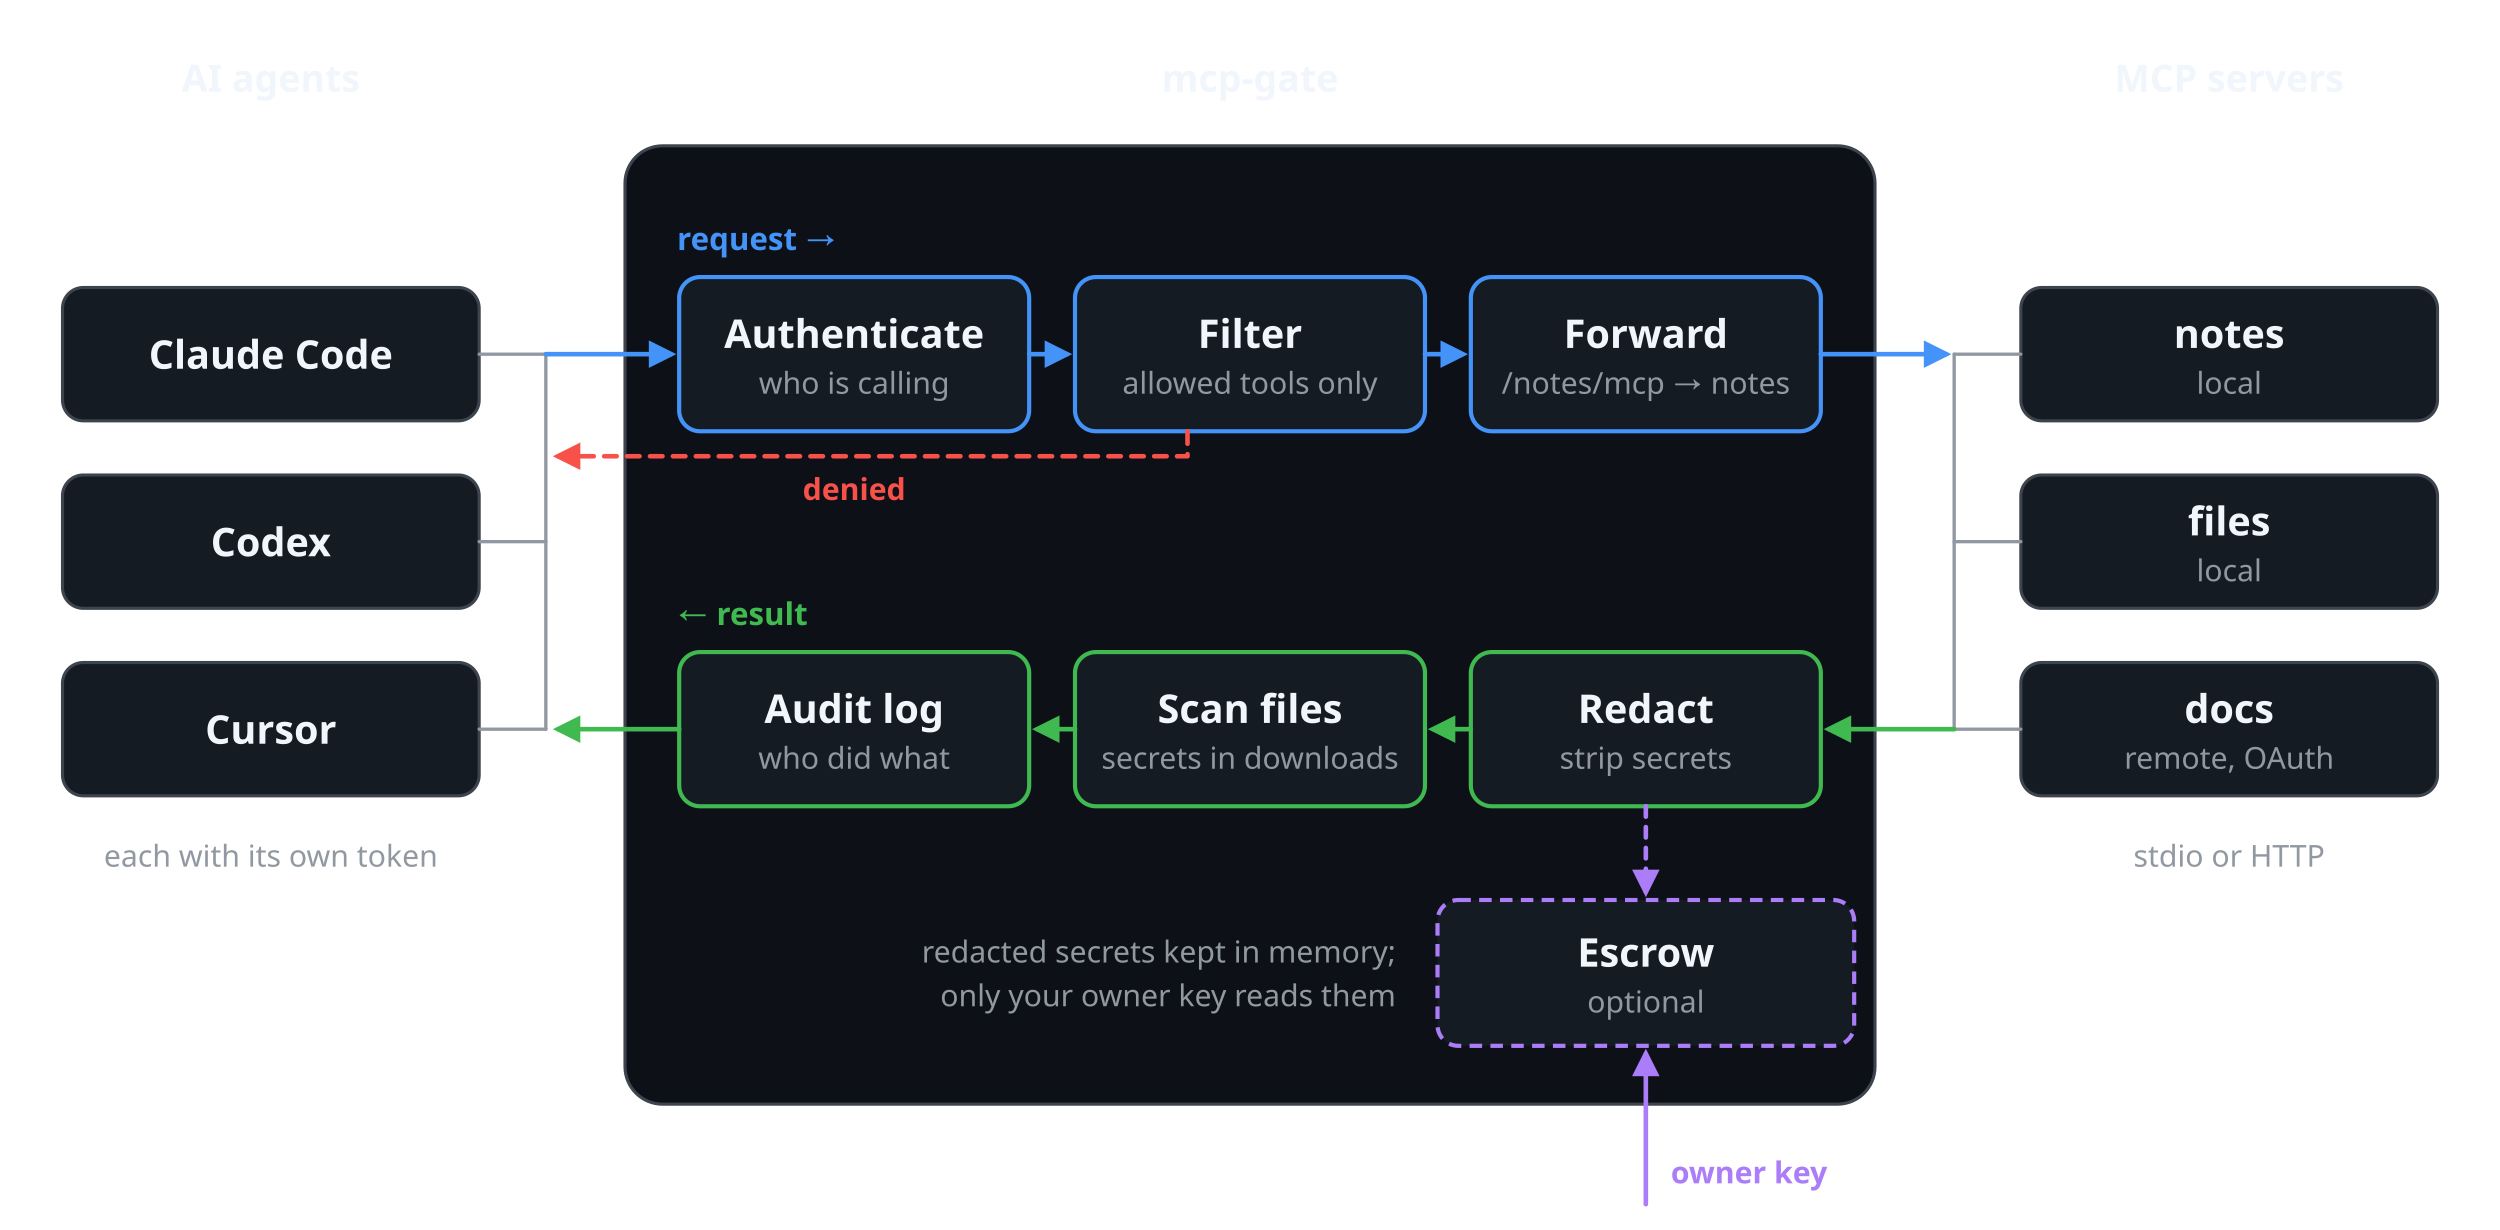
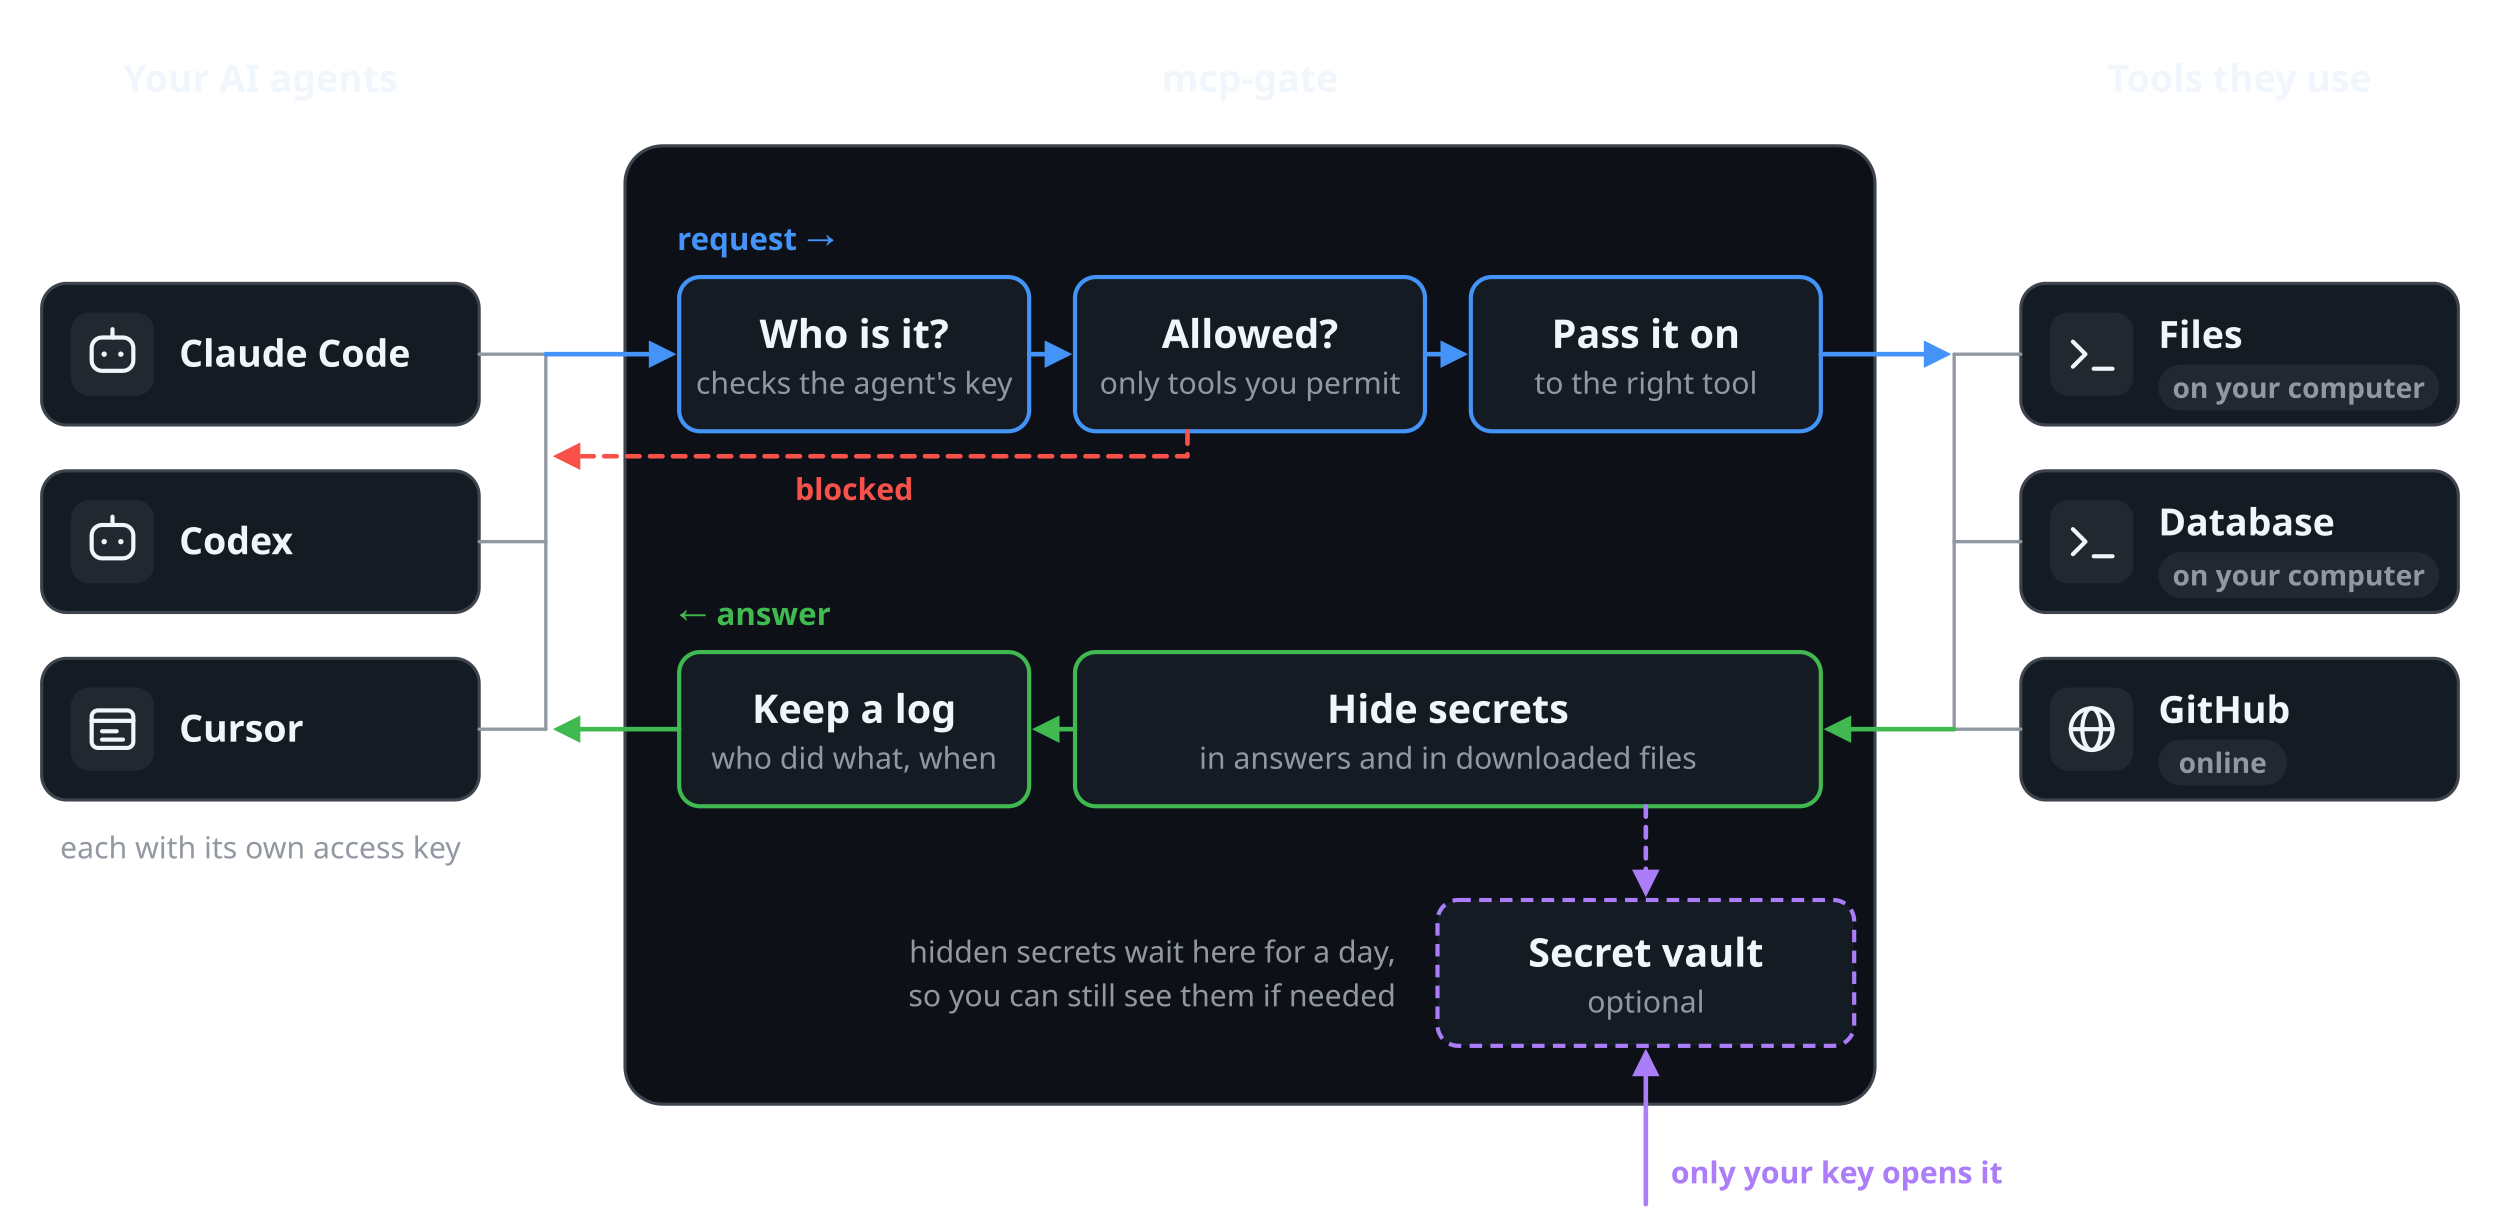
<svg xmlns="http://www.w3.org/2000/svg" viewBox="0 0 1200 590" width="1200" height="590" font-family="-apple-system, BlinkMacSystemFont, 'Segoe UI', 'Noto Sans', Helvetica, Arial, sans-serif" role="img" aria-labelledby="t d">
  <defs>
    <marker id="a-req" viewBox="0 0 10 10" refX="8" refY="5" markerWidth="6" markerHeight="6" orient="auto-start-reverse">
      <path d="M0 0 L10 5 L0 10 z" fill="#4493f8" />
    </marker>
    <marker id="a-res" viewBox="0 0 10 10" refX="8" refY="5" markerWidth="6" markerHeight="6" orient="auto-start-reverse">
      <path d="M0 0 L10 5 L0 10 z" fill="#3fb950" />
    </marker>
    <marker id="a-esc" viewBox="0 0 10 10" refX="8" refY="5" markerWidth="6" markerHeight="6" orient="auto-start-reverse">
      <path d="M0 0 L10 5 L0 10 z" fill="#ab7df8" />
    </marker>
    <marker id="a-deny" viewBox="0 0 10 10" refX="8" refY="5" markerWidth="6" markerHeight="6" orient="auto-start-reverse">
      <path d="M0 0 L10 5 L0 10 z" fill="#f85149" />
    </marker>
  </defs>
-   <text x="130" y="44" font-size="18" font-weight="600" fill="#f0f6fc" text-anchor="middle">AI agents</text>
+   <text x="125" y="44" font-size="18" font-weight="600" fill="#f0f6fc" text-anchor="middle">Your AI agents</text>
  <text x="600.0" y="44" font-size="18" font-weight="600" fill="#f0f6fc" text-anchor="middle">mcp-gate</text>
-   <text x="1070" y="44" font-size="18" font-weight="600" fill="#f0f6fc" text-anchor="middle">MCP servers</text>
-   <rect x="30" y="138" width="200" height="64" rx="10" fill="#151b23" stroke="#3d444d" stroke-width="1.5" />
-   <text x="130.0" y="177.0" font-size="19" font-weight="600" fill="#f0f6fc" text-anchor="middle">Claude Code</text>
-   <rect x="30" y="228" width="200" height="64" rx="10" fill="#151b23" stroke="#3d444d" stroke-width="1.5" />
-   <text x="130.0" y="267.0" font-size="19" font-weight="600" fill="#f0f6fc" text-anchor="middle">Codex</text>
-   <rect x="30" y="318" width="200" height="64" rx="10" fill="#151b23" stroke="#3d444d" stroke-width="1.5" />
-   <text x="130.0" y="357.0" font-size="19" font-weight="600" fill="#f0f6fc" text-anchor="middle">Cursor</text>
-   <text x="130" y="416" font-size="14.5" font-weight="400" fill="#9198a1" text-anchor="middle">each with its own token</text>
+   <text x="1075" y="44" font-size="18" font-weight="600" fill="#f0f6fc" text-anchor="middle">Tools they use</text>
+   <rect x="20" y="136" width="210" height="68" rx="12" fill="#151b23" stroke="#3d444d" stroke-width="1.5" />
+   <rect x="34" y="150" width="40" height="40" rx="9" fill="#212830" />
+   <rect x="44" y="162" width="20" height="16" rx="5" fill="none" stroke="#f0f6fc" stroke-width="2" stroke-linecap="round" stroke-linejoin="round" />
+   <path d="M54 162 v-4" fill="none" stroke="#f0f6fc" stroke-width="2" stroke-linecap="round" stroke-linejoin="round" />
+   <circle cx="50" cy="170" r="1.3" fill="#f0f6fc" />
+   <circle cx="58" cy="170" r="1.3" fill="#f0f6fc" />
+   <text x="86" y="176" font-size="18" font-weight="600" fill="#f0f6fc" text-anchor="start">Claude Code</text>
+   <rect x="20" y="226" width="210" height="68" rx="12" fill="#151b23" stroke="#3d444d" stroke-width="1.5" />
+   <rect x="34" y="240" width="40" height="40" rx="9" fill="#212830" />
+   <rect x="44" y="252" width="20" height="16" rx="5" fill="none" stroke="#f0f6fc" stroke-width="2" stroke-linecap="round" stroke-linejoin="round" />
+   <path d="M54 252 v-4" fill="none" stroke="#f0f6fc" stroke-width="2" stroke-linecap="round" stroke-linejoin="round" />
+   <circle cx="50" cy="260" r="1.3" fill="#f0f6fc" />
+   <circle cx="58" cy="260" r="1.3" fill="#f0f6fc" />
+   <text x="86" y="266" font-size="18" font-weight="600" fill="#f0f6fc" text-anchor="start">Codex</text>
+   <rect x="20" y="316" width="210" height="68" rx="12" fill="#151b23" stroke="#3d444d" stroke-width="1.5" />
+   <rect x="34" y="330" width="40" height="40" rx="9" fill="#212830" />
+   <rect x="44" y="341" width="20" height="18" rx="3" fill="none" stroke="#f0f6fc" stroke-width="2" stroke-linecap="round" stroke-linejoin="round" />
+   <path d="M44 346 h20 M49 351 h7 M49 355 h10" fill="none" stroke="#f0f6fc" stroke-width="2" stroke-linecap="round" stroke-linejoin="round" />
+   <text x="86" y="356" font-size="18" font-weight="600" fill="#f0f6fc" text-anchor="start">Cursor</text>
+   <text x="125" y="412" font-size="14.5" font-weight="400" fill="#9198a1" text-anchor="middle">each with its own access key</text>
  <path d="M230 170 H262" fill="none" stroke="#9198a1" stroke-width="1.6" stroke-linecap="round" stroke-linejoin="round" />
  <path d="M230 260 H262" fill="none" stroke="#9198a1" stroke-width="1.6" stroke-linecap="round" stroke-linejoin="round" />
  <path d="M230 350 H262" fill="none" stroke="#9198a1" stroke-width="1.6" stroke-linecap="round" stroke-linejoin="round" />
  <path d="M262 170 V350" fill="none" stroke="#9198a1" stroke-width="1.6" stroke-linecap="round" stroke-linejoin="round" />
  <rect x="300" y="70" width="600" height="460" rx="18" fill="#0d1117" stroke="#3d444d" stroke-width="1.5" />
  <text x="325" y="120" font-size="15" font-weight="600" fill="#4493f8" text-anchor="start">request →</text>
  <rect x="326.0" y="133.0" width="168" height="74" rx="10" fill="#151b23" stroke="#4493f8" stroke-width="2" />
-   <text x="410.0" y="167.0" font-size="19" font-weight="600" fill="#f0f6fc" text-anchor="middle">Authenticate</text>
-   <text x="410.0" y="189.0" font-size="14.5" font-weight="400" fill="#9198a1" text-anchor="middle">who is calling</text>
+   <text x="410.0" y="167.0" font-size="19" font-weight="600" fill="#f0f6fc" text-anchor="middle">Who is it?</text>
+   <text x="410.0" y="189.0" font-size="14.5" font-weight="400" fill="#9198a1" text-anchor="middle">checks the agent's key</text>
  <rect x="516.0" y="133.0" width="168" height="74" rx="10" fill="#151b23" stroke="#4493f8" stroke-width="2" />
-   <text x="600.0" y="167.0" font-size="19" font-weight="600" fill="#f0f6fc" text-anchor="middle">Filter</text>
-   <text x="600.0" y="189.0" font-size="14.5" font-weight="400" fill="#9198a1" text-anchor="middle">allowed tools only</text>
+   <text x="600.0" y="167.0" font-size="19" font-weight="600" fill="#f0f6fc" text-anchor="middle">Allowed?</text>
+   <text x="600.0" y="189.0" font-size="14.5" font-weight="400" fill="#9198a1" text-anchor="middle">only tools you permit</text>
  <rect x="706.0" y="133.0" width="168" height="74" rx="10" fill="#151b23" stroke="#4493f8" stroke-width="2" />
-   <text x="790.0" y="167.0" font-size="19" font-weight="600" fill="#f0f6fc" text-anchor="middle">Forward</text>
-   <text x="790.0" y="189.0" font-size="14.5" font-weight="400" fill="#9198a1" text-anchor="middle">/notes/mcp → notes</text>
+   <text x="790.0" y="167.0" font-size="19" font-weight="600" fill="#f0f6fc" text-anchor="middle">Pass it on</text>
+   <text x="790.0" y="189.0" font-size="14.5" font-weight="400" fill="#9198a1" text-anchor="middle">to the right tool</text>
  <path d="M262 170 H322.0" fill="none" stroke="#4493f8" stroke-width="2.2" stroke-linecap="round" stroke-linejoin="round" marker-end="url(#a-req)" />
  <path d="M494.0 170 H512.0" fill="none" stroke="#4493f8" stroke-width="2.2" stroke-linecap="round" stroke-linejoin="round" marker-end="url(#a-req)" />
  <path d="M684.0 170 H702.0" fill="none" stroke="#4493f8" stroke-width="2.2" stroke-linecap="round" stroke-linejoin="round" marker-end="url(#a-req)" />
  <path d="M570 207.0 V219.0 H268" fill="none" stroke="#f85149" stroke-width="2.2" stroke-linecap="round" stroke-linejoin="round" stroke-dasharray="6 5" marker-end="url(#a-deny)" />
-   <text x="410" y="240.0" font-size="14.5" font-weight="600" fill="#f85149" text-anchor="middle">denied</text>
-   <text x="325" y="300" font-size="15" font-weight="600" fill="#3fb950" text-anchor="start">← result</text>
-   <rect x="706.0" y="313.0" width="168" height="74" rx="10" fill="#151b23" stroke="#3fb950" stroke-width="2" />
-   <text x="790.0" y="347.0" font-size="19" font-weight="600" fill="#f0f6fc" text-anchor="middle">Redact</text>
-   <text x="790.0" y="369.0" font-size="14.5" font-weight="400" fill="#9198a1" text-anchor="middle">strip secrets</text>
-   <rect x="516.0" y="313.0" width="168" height="74" rx="10" fill="#151b23" stroke="#3fb950" stroke-width="2" />
-   <text x="600.0" y="347.0" font-size="19" font-weight="600" fill="#f0f6fc" text-anchor="middle">Scan files</text>
-   <text x="600.0" y="369.0" font-size="14.5" font-weight="400" fill="#9198a1" text-anchor="middle">secrets in downloads</text>
+   <text x="410" y="240.0" font-size="14.5" font-weight="600" fill="#f85149" text-anchor="middle">blocked</text>
+   <text x="325" y="300" font-size="15" font-weight="600" fill="#3fb950" text-anchor="start">← answer</text>
+   <rect x="516.0" y="313.0" width="358" height="74" rx="10" fill="#151b23" stroke="#3fb950" stroke-width="2" />
+   <text x="695.0" y="347.0" font-size="19" font-weight="600" fill="#f0f6fc" text-anchor="middle">Hide secrets</text>
+   <text x="695.0" y="369.0" font-size="14.5" font-weight="400" fill="#9198a1" text-anchor="middle">in answers and in downloaded files</text>
  <rect x="326.0" y="313.0" width="168" height="74" rx="10" fill="#151b23" stroke="#3fb950" stroke-width="2" />
-   <text x="410.0" y="347.0" font-size="19" font-weight="600" fill="#f0f6fc" text-anchor="middle">Audit log</text>
-   <text x="410.0" y="369.0" font-size="14.5" font-weight="400" fill="#9198a1" text-anchor="middle">who did what</text>
-   <path d="M706.0 350 H688.0" fill="none" stroke="#3fb950" stroke-width="2.2" stroke-linecap="round" stroke-linejoin="round" marker-end="url(#a-res)" />
+   <text x="410.0" y="347.0" font-size="19" font-weight="600" fill="#f0f6fc" text-anchor="middle">Keep a log</text>
+   <text x="410.0" y="369.0" font-size="14.5" font-weight="400" fill="#9198a1" text-anchor="middle">who did what, when</text>
  <path d="M516.0 350 H498.0" fill="none" stroke="#3fb950" stroke-width="2.2" stroke-linecap="round" stroke-linejoin="round" marker-end="url(#a-res)" />
  <path d="M326.0 350 H268" fill="none" stroke="#3fb950" stroke-width="2.2" stroke-linecap="round" stroke-linejoin="round" marker-end="url(#a-res)" />
  <path d="M790 387.0 V428" fill="none" stroke="#ab7df8" stroke-width="2.2" stroke-linecap="round" stroke-linejoin="round" stroke-dasharray="5 5" marker-end="url(#a-esc)" />
  <rect x="690" y="432" width="200" height="70" rx="10" fill="#151b23" stroke="#ab7df8" stroke-width="2" stroke-dasharray="6 4" />
-   <text x="790.0" y="464.0" font-size="19" font-weight="600" fill="#f0f6fc" text-anchor="middle">Escrow</text>
+   <text x="790.0" y="464.0" font-size="19" font-weight="600" fill="#f0f6fc" text-anchor="middle">Secret vault</text>
  <text x="790.0" y="486.0" font-size="14.5" font-weight="400" fill="#9198a1" text-anchor="middle">optional</text>
-   <text x="670" y="462" font-size="14.5" font-weight="400" fill="#9198a1" text-anchor="end">redacted secrets kept in memory;</text>
-   <text x="670" y="483" font-size="14.5" font-weight="400" fill="#9198a1" text-anchor="end">only your owner key reads them</text>
+   <text x="670" y="462" font-size="14.5" font-weight="400" fill="#9198a1" text-anchor="end">hidden secrets wait here for a day,</text>
+   <text x="670" y="483" font-size="14.5" font-weight="400" fill="#9198a1" text-anchor="end">so you can still see them if needed</text>
  <path d="M790 578 V506" fill="none" stroke="#ab7df8" stroke-width="2.2" stroke-linecap="round" stroke-linejoin="round" marker-end="url(#a-esc)" />
-   <text x="802" y="568" font-size="14.5" font-weight="600" fill="#ab7df8" text-anchor="start">owner key</text>
-   <rect x="970" y="138" width="200" height="64" rx="10" fill="#151b23" stroke="#3d444d" stroke-width="1.5" />
-   <text x="1070.0" y="167.0" font-size="19" font-weight="600" fill="#f0f6fc" text-anchor="middle">notes</text>
-   <text x="1070.0" y="189.0" font-size="14.5" font-weight="400" fill="#9198a1" text-anchor="middle">local</text>
+   <text x="802" y="568" font-size="14.5" font-weight="600" fill="#ab7df8" text-anchor="start">only your key opens it</text>
+   <rect x="970" y="136" width="210" height="68" rx="12" fill="#151b23" stroke="#3d444d" stroke-width="1.5" />
+   <rect x="984" y="150" width="40" height="40" rx="9" fill="#212830" />
+   <path d="M995 164 l6 6 l-6 6 M1005 177 h9" fill="none" stroke="#f0f6fc" stroke-width="2" stroke-linecap="round" stroke-linejoin="round" />
+   <text x="1036" y="167" font-size="18" font-weight="600" fill="#f0f6fc" text-anchor="start">Files</text>
+   <rect x="1036" y="175" width="134.8" height="22" rx="11" fill="#212830" />
+   <text x="1103.4" y="191" font-size="13.5" font-weight="600" fill="#9198a1" text-anchor="middle">on your computer</text>
  <path d="M938 170 H970" fill="none" stroke="#9198a1" stroke-width="1.6" stroke-linecap="round" stroke-linejoin="round" />
-   <rect x="970" y="228" width="200" height="64" rx="10" fill="#151b23" stroke="#3d444d" stroke-width="1.5" />
-   <text x="1070.0" y="257.0" font-size="19" font-weight="600" fill="#f0f6fc" text-anchor="middle">files</text>
-   <text x="1070.0" y="279.0" font-size="14.5" font-weight="400" fill="#9198a1" text-anchor="middle">local</text>
+   <rect x="970" y="226" width="210" height="68" rx="12" fill="#151b23" stroke="#3d444d" stroke-width="1.5" />
+   <rect x="984" y="240" width="40" height="40" rx="9" fill="#212830" />
+   <path d="M995 254 l6 6 l-6 6 M1005 267 h9" fill="none" stroke="#f0f6fc" stroke-width="2" stroke-linecap="round" stroke-linejoin="round" />
+   <text x="1036" y="257" font-size="18" font-weight="600" fill="#f0f6fc" text-anchor="start">Database</text>
+   <rect x="1036" y="265" width="134.8" height="22" rx="11" fill="#212830" />
+   <text x="1103.4" y="281" font-size="13.5" font-weight="600" fill="#9198a1" text-anchor="middle">on your computer</text>
  <path d="M938 260 H970" fill="none" stroke="#9198a1" stroke-width="1.6" stroke-linecap="round" stroke-linejoin="round" />
-   <rect x="970" y="318" width="200" height="64" rx="10" fill="#151b23" stroke="#3d444d" stroke-width="1.5" />
-   <text x="1070.0" y="347.0" font-size="19" font-weight="600" fill="#f0f6fc" text-anchor="middle">docs</text>
-   <text x="1070.0" y="369.0" font-size="14.5" font-weight="400" fill="#9198a1" text-anchor="middle">remote, OAuth</text>
+   <rect x="970" y="316" width="210" height="68" rx="12" fill="#151b23" stroke="#3d444d" stroke-width="1.5" />
+   <rect x="984" y="330" width="40" height="40" rx="9" fill="#212830" />
+   <circle cx="1004" cy="350" r="10" fill="none" stroke="#f0f6fc" stroke-width="2" stroke-linecap="round" stroke-linejoin="round" />
+   <ellipse cx="1004" cy="350" rx="4.5" ry="10" fill="none" stroke="#f0f6fc" stroke-width="2" stroke-linecap="round" stroke-linejoin="round" />
+   <path d="M994 350 h20" fill="none" stroke="#f0f6fc" stroke-width="2" stroke-linecap="round" stroke-linejoin="round" />
+   <text x="1036" y="347" font-size="18" font-weight="600" fill="#f0f6fc" text-anchor="start">GitHub</text>
+   <rect x="1036" y="355" width="61.8" height="22" rx="11" fill="#212830" />
+   <text x="1066.9" y="371" font-size="13.5" font-weight="600" fill="#9198a1" text-anchor="middle">online</text>
  <path d="M938 350 H970" fill="none" stroke="#9198a1" stroke-width="1.6" stroke-linecap="round" stroke-linejoin="round" />
  <path d="M938 170 V350" fill="none" stroke="#9198a1" stroke-width="1.6" stroke-linecap="round" stroke-linejoin="round" />
-   <text x="1070" y="416" font-size="14.5" font-weight="400" fill="#9198a1" text-anchor="middle">stdio or HTTP</text>
  <path d="M874.0 170 H934" fill="none" stroke="#4493f8" stroke-width="2.2" stroke-linecap="round" stroke-linejoin="round" marker-end="url(#a-req)" />
  <path d="M938 350 H878.0" fill="none" stroke="#3fb950" stroke-width="2.2" stroke-linecap="round" stroke-linejoin="round" marker-end="url(#a-res)" />
</svg>
